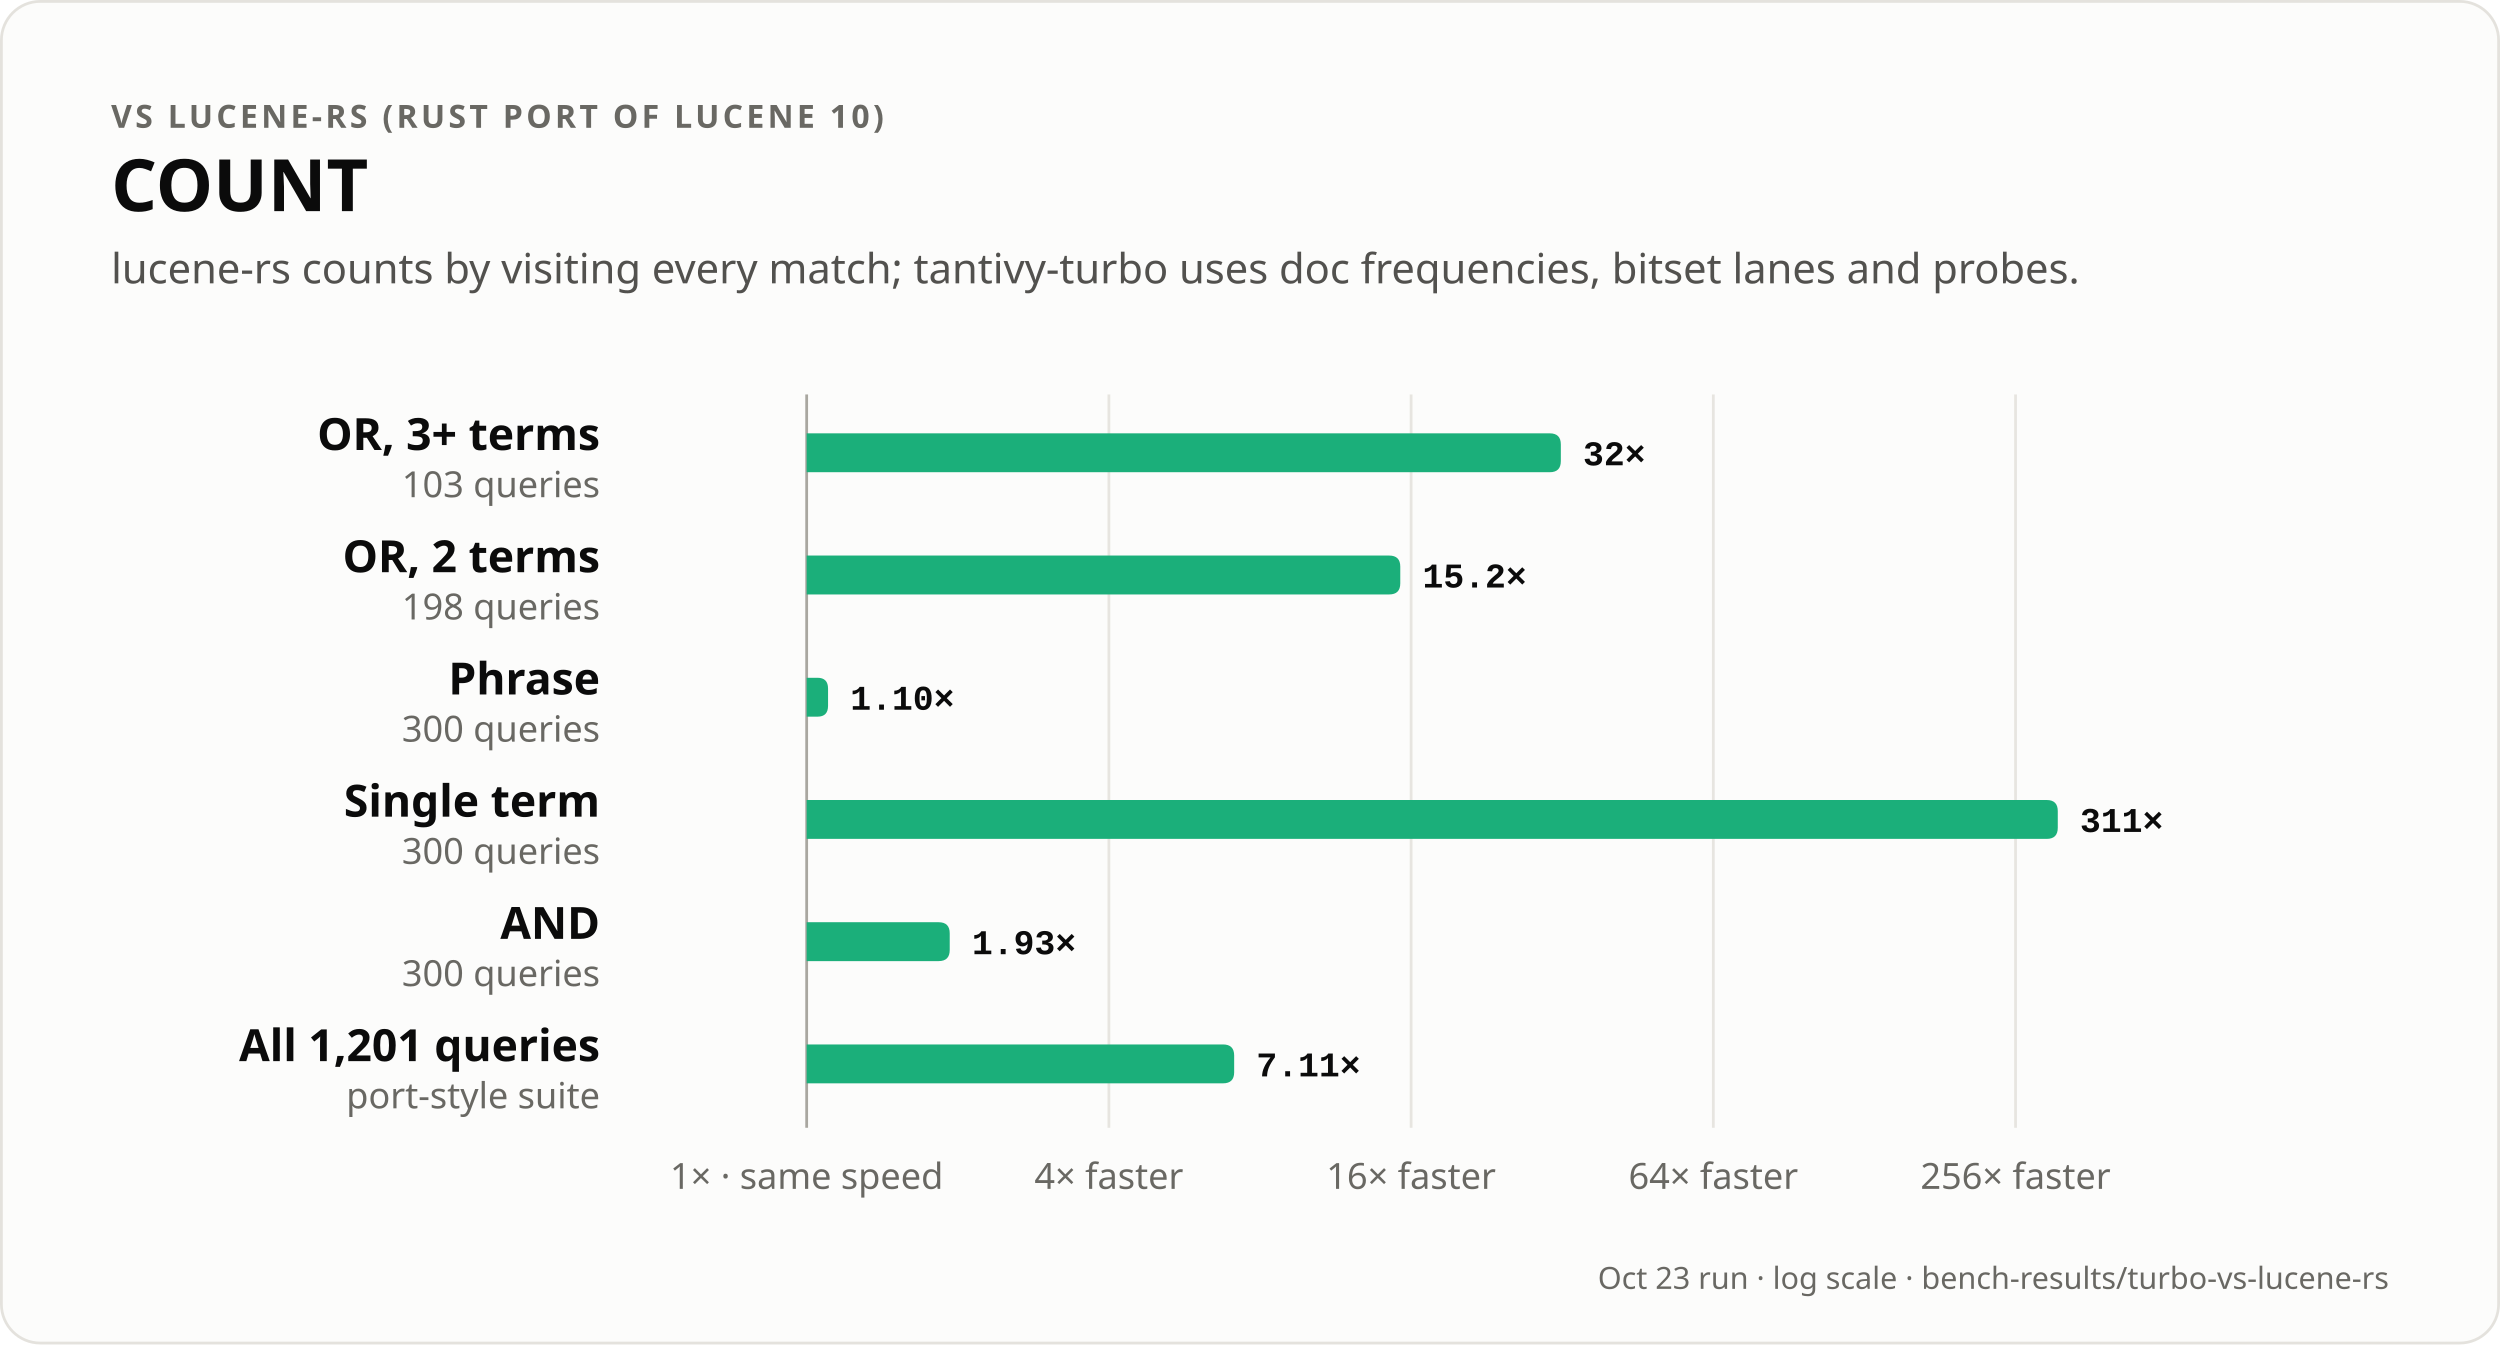
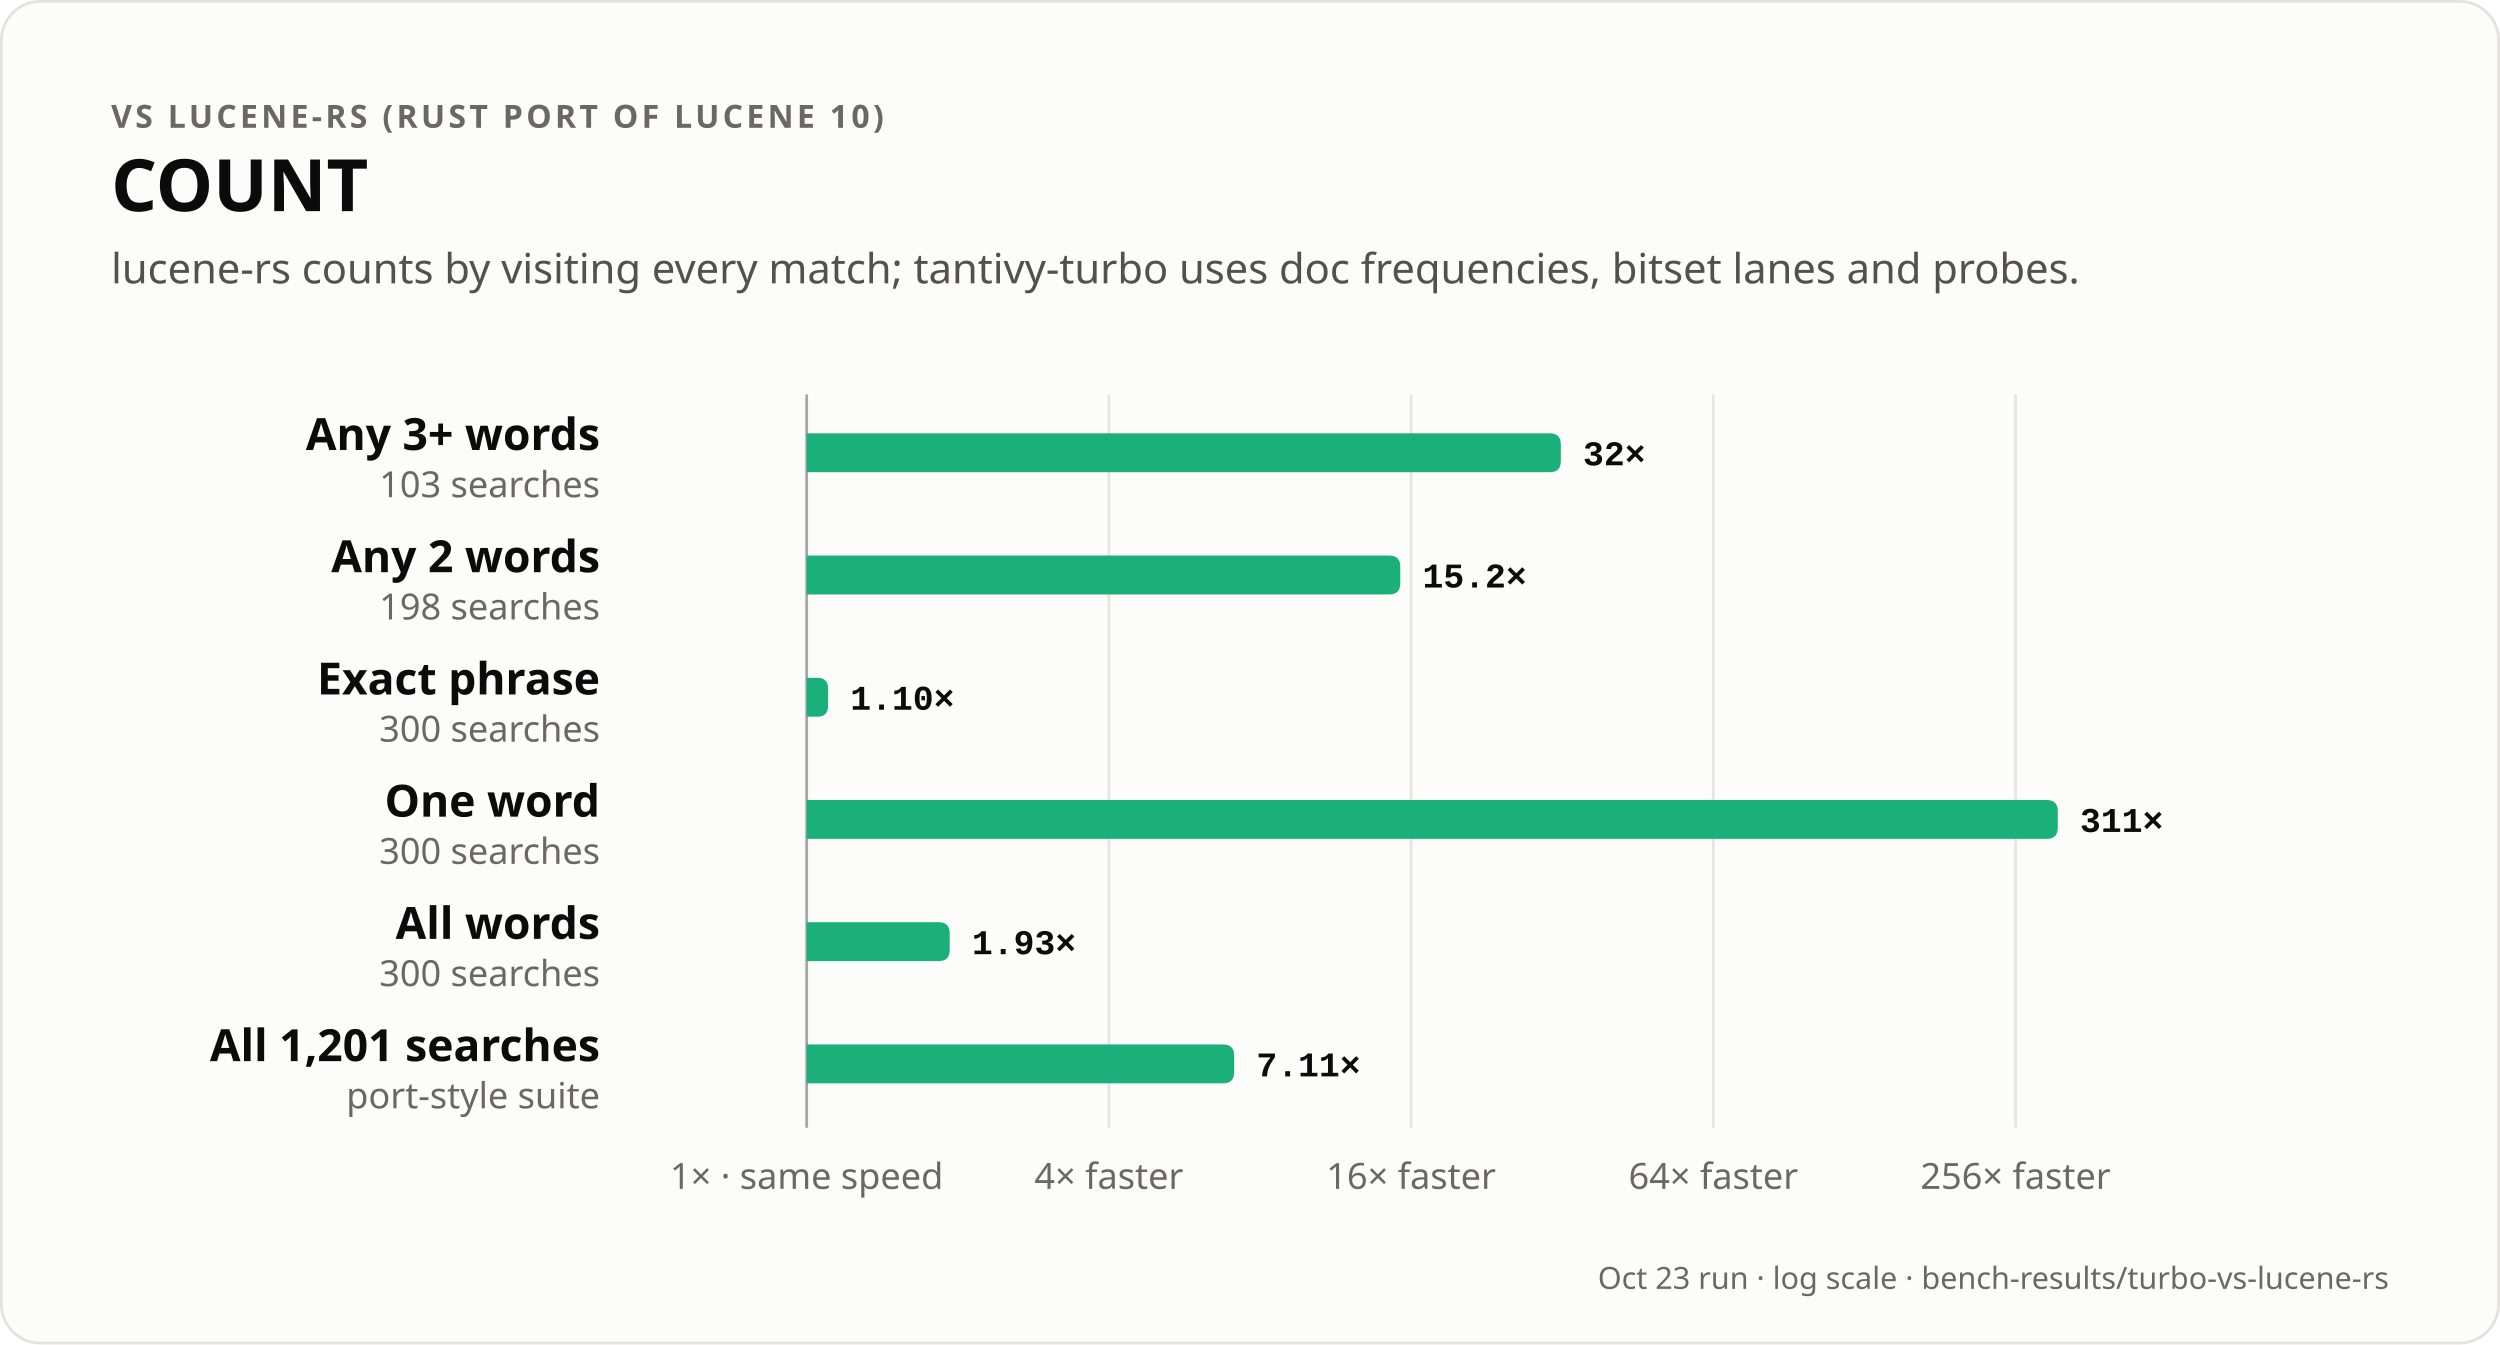
<svg xmlns="http://www.w3.org/2000/svg" width="900" height="484" viewBox="0 0 900 484" role="img" aria-labelledby="chart-title chart-description">
  <rect x="0.5" y="0.5" width="899" height="483" rx="14" fill="#fcfcfb" stroke="#e4e2dd" />
  <text x="40.0" y="46.0" font-size="11.5" font-weight="600" fill="#696863" text-anchor="start" letter-spacing="1.2" font-family="-apple-system, BlinkMacSystemFont, 'Segoe UI', 'Noto Sans', Helvetica, Arial, sans-serif">VS LUCENE-RS (RUST PORT OF LUCENE 10)</text>
  <text x="40.0" y="76.0" font-size="26" font-weight="700" fill="#0b0b0b" text-anchor="start" font-family="-apple-system, BlinkMacSystemFont, 'Segoe UI', 'Noto Sans', Helvetica, Arial, sans-serif">COUNT</text>
  <text x="40.0" y="102.0" font-size="15" font-weight="400" fill="#52514e" text-anchor="start" font-family="-apple-system, BlinkMacSystemFont, 'Segoe UI', 'Noto Sans', Helvetica, Arial, sans-serif">lucene-rs counts by visiting every match; tantivy-turbo uses doc frequencies, bitset lanes and probes.</text>
  <line x1="290.4" y1="142" x2="290.4" y2="406.0" stroke="#a9a7a0" stroke-width="1" />
  <text x="290.4" y="428.0" font-size="13" font-weight="400" fill="#696863" text-anchor="middle" font-family="-apple-system, BlinkMacSystemFont, 'Segoe UI', 'Noto Sans', Helvetica, Arial, sans-serif">1× · same speed</text>
  <line x1="399.2" y1="142" x2="399.2" y2="406.0" stroke="#e7e5e0" stroke-width="1" />
  <text x="399.2" y="428.0" font-size="13" font-weight="400" fill="#696863" text-anchor="middle" font-family="-apple-system, BlinkMacSystemFont, 'Segoe UI', 'Noto Sans', Helvetica, Arial, sans-serif">4× faster</text>
  <line x1="508.0" y1="142" x2="508.0" y2="406.0" stroke="#e7e5e0" stroke-width="1" />
  <text x="508.0" y="428.0" font-size="13" font-weight="400" fill="#696863" text-anchor="middle" font-family="-apple-system, BlinkMacSystemFont, 'Segoe UI', 'Noto Sans', Helvetica, Arial, sans-serif">16× faster</text>
  <line x1="616.8" y1="142" x2="616.8" y2="406.0" stroke="#e7e5e0" stroke-width="1" />
  <text x="616.8" y="428.0" font-size="13" font-weight="400" fill="#696863" text-anchor="middle" font-family="-apple-system, BlinkMacSystemFont, 'Segoe UI', 'Noto Sans', Helvetica, Arial, sans-serif">64× faster</text>
  <line x1="725.6" y1="142" x2="725.6" y2="406.0" stroke="#e7e5e0" stroke-width="1" />
  <text x="725.6" y="428.0" font-size="13" font-weight="400" fill="#696863" text-anchor="middle" font-family="-apple-system, BlinkMacSystemFont, 'Segoe UI', 'Noto Sans', Helvetica, Arial, sans-serif">256× faster</text>
-   <text x="216.0" y="162.0" font-size="16" font-weight="600" fill="#0b0b0b" text-anchor="end" font-family="-apple-system, BlinkMacSystemFont, 'Segoe UI', 'Noto Sans', Helvetica, Arial, sans-serif">OR, 3+ terms</text>
-   <text x="216.0" y="179.0" font-size="13" font-weight="400" fill="#696863" text-anchor="end" font-family="-apple-system, BlinkMacSystemFont, 'Segoe UI', 'Noto Sans', Helvetica, Arial, sans-serif">103 queries</text>
+   <text x="216.0" y="162.0" font-size="16" font-weight="600" fill="#0b0b0b" text-anchor="end" font-family="-apple-system, BlinkMacSystemFont, 'Segoe UI', 'Noto Sans', Helvetica, Arial, sans-serif">Any 3+ words</text>
+   <text x="216.0" y="179.0" font-size="13" font-weight="400" fill="#696863" text-anchor="end" font-family="-apple-system, BlinkMacSystemFont, 'Segoe UI', 'Noto Sans', Helvetica, Arial, sans-serif">103 searches</text>
  <path d="M290.4,156.0 H557.9 Q561.9,156.0 561.9,160.0 V166.0 Q561.9,170.0 557.9,170.0 H290.4 Z" fill="#1baf7a" />
  <text x="569.9" y="167.5" font-size="12.5" font-weight="600" fill="#0b0b0b" text-anchor="start" font-family="ui-monospace, SFMono-Regular, 'SF Mono', Menlo, Consolas, 'Liberation Mono', monospace">32×</text>
-   <text x="216.0" y="206.0" font-size="16" font-weight="600" fill="#0b0b0b" text-anchor="end" font-family="-apple-system, BlinkMacSystemFont, 'Segoe UI', 'Noto Sans', Helvetica, Arial, sans-serif">OR, 2 terms</text>
-   <text x="216.0" y="223.0" font-size="13" font-weight="400" fill="#696863" text-anchor="end" font-family="-apple-system, BlinkMacSystemFont, 'Segoe UI', 'Noto Sans', Helvetica, Arial, sans-serif">198 queries</text>
+   <text x="216.0" y="206.0" font-size="16" font-weight="600" fill="#0b0b0b" text-anchor="end" font-family="-apple-system, BlinkMacSystemFont, 'Segoe UI', 'Noto Sans', Helvetica, Arial, sans-serif">Any 2 words</text>
+   <text x="216.0" y="223.0" font-size="13" font-weight="400" fill="#696863" text-anchor="end" font-family="-apple-system, BlinkMacSystemFont, 'Segoe UI', 'Noto Sans', Helvetica, Arial, sans-serif">198 searches</text>
  <path d="M290.4,200.0 H500.1 Q504.1,200.0 504.1,204.0 V210.0 Q504.1,214.0 500.1,214.0 H290.4 Z" fill="#1baf7a" />
  <text x="512.1" y="211.5" font-size="12.5" font-weight="600" fill="#0b0b0b" text-anchor="start" font-family="ui-monospace, SFMono-Regular, 'SF Mono', Menlo, Consolas, 'Liberation Mono', monospace">15.2×</text>
-   <text x="216.0" y="250.0" font-size="16" font-weight="600" fill="#0b0b0b" text-anchor="end" font-family="-apple-system, BlinkMacSystemFont, 'Segoe UI', 'Noto Sans', Helvetica, Arial, sans-serif">Phrase</text>
-   <text x="216.0" y="267.0" font-size="13" font-weight="400" fill="#696863" text-anchor="end" font-family="-apple-system, BlinkMacSystemFont, 'Segoe UI', 'Noto Sans', Helvetica, Arial, sans-serif">300 queries</text>
+   <text x="216.0" y="250.0" font-size="16" font-weight="600" fill="#0b0b0b" text-anchor="end" font-family="-apple-system, BlinkMacSystemFont, 'Segoe UI', 'Noto Sans', Helvetica, Arial, sans-serif">Exact phrase</text>
+   <text x="216.0" y="267.0" font-size="13" font-weight="400" fill="#696863" text-anchor="end" font-family="-apple-system, BlinkMacSystemFont, 'Segoe UI', 'Noto Sans', Helvetica, Arial, sans-serif">300 searches</text>
  <path d="M290.4,244.0 H294.3 Q298.1,244.0 298.1,247.9 V254.1 Q298.1,258.0 294.3,258.0 H290.4 Z" fill="#1baf7a" />
  <text x="306.1" y="255.5" font-size="12.5" font-weight="600" fill="#0b0b0b" text-anchor="start" font-family="ui-monospace, SFMono-Regular, 'SF Mono', Menlo, Consolas, 'Liberation Mono', monospace">1.10×</text>
-   <text x="216.0" y="294.0" font-size="16" font-weight="600" fill="#0b0b0b" text-anchor="end" font-family="-apple-system, BlinkMacSystemFont, 'Segoe UI', 'Noto Sans', Helvetica, Arial, sans-serif">Single term</text>
-   <text x="216.0" y="311.0" font-size="13" font-weight="400" fill="#696863" text-anchor="end" font-family="-apple-system, BlinkMacSystemFont, 'Segoe UI', 'Noto Sans', Helvetica, Arial, sans-serif">300 queries</text>
+   <text x="216.0" y="294.0" font-size="16" font-weight="600" fill="#0b0b0b" text-anchor="end" font-family="-apple-system, BlinkMacSystemFont, 'Segoe UI', 'Noto Sans', Helvetica, Arial, sans-serif">One word</text>
+   <text x="216.0" y="311.0" font-size="13" font-weight="400" fill="#696863" text-anchor="end" font-family="-apple-system, BlinkMacSystemFont, 'Segoe UI', 'Noto Sans', Helvetica, Arial, sans-serif">300 searches</text>
  <path d="M290.4,288.0 H736.8 Q740.8,288.0 740.8,292.0 V298.0 Q740.8,302.0 736.8,302.0 H290.4 Z" fill="#1baf7a" />
  <text x="748.8" y="299.5" font-size="12.5" font-weight="600" fill="#0b0b0b" text-anchor="start" font-family="ui-monospace, SFMono-Regular, 'SF Mono', Menlo, Consolas, 'Liberation Mono', monospace">311×</text>
-   <text x="216.0" y="338.0" font-size="16" font-weight="600" fill="#0b0b0b" text-anchor="end" font-family="-apple-system, BlinkMacSystemFont, 'Segoe UI', 'Noto Sans', Helvetica, Arial, sans-serif">AND</text>
-   <text x="216.0" y="355.0" font-size="13" font-weight="400" fill="#696863" text-anchor="end" font-family="-apple-system, BlinkMacSystemFont, 'Segoe UI', 'Noto Sans', Helvetica, Arial, sans-serif">300 queries</text>
+   <text x="216.0" y="338.0" font-size="16" font-weight="600" fill="#0b0b0b" text-anchor="end" font-family="-apple-system, BlinkMacSystemFont, 'Segoe UI', 'Noto Sans', Helvetica, Arial, sans-serif">All words</text>
+   <text x="216.0" y="355.0" font-size="13" font-weight="400" fill="#696863" text-anchor="end" font-family="-apple-system, BlinkMacSystemFont, 'Segoe UI', 'Noto Sans', Helvetica, Arial, sans-serif">300 searches</text>
  <path d="M290.4,332.0 H337.9 Q341.9,332.0 341.9,336.0 V342.0 Q341.9,346.0 337.9,346.0 H290.4 Z" fill="#1baf7a" />
  <text x="349.9" y="343.5" font-size="12.5" font-weight="600" fill="#0b0b0b" text-anchor="start" font-family="ui-monospace, SFMono-Regular, 'SF Mono', Menlo, Consolas, 'Liberation Mono', monospace">1.93×</text>
-   <text x="216.0" y="382.0" font-size="16" font-weight="600" fill="#0b0b0b" text-anchor="end" font-family="-apple-system, BlinkMacSystemFont, 'Segoe UI', 'Noto Sans', Helvetica, Arial, sans-serif">All 1,201 queries</text>
+   <text x="216.0" y="382.0" font-size="16" font-weight="600" fill="#0b0b0b" text-anchor="end" font-family="-apple-system, BlinkMacSystemFont, 'Segoe UI', 'Noto Sans', Helvetica, Arial, sans-serif">All 1,201 searches</text>
  <text x="216.0" y="399.0" font-size="13" font-weight="400" fill="#696863" text-anchor="end" font-family="-apple-system, BlinkMacSystemFont, 'Segoe UI', 'Noto Sans', Helvetica, Arial, sans-serif">port-style suite</text>
  <path d="M290.4,376.0 H440.3 Q444.3,376.0 444.3,380.0 V386.0 Q444.3,390.0 440.3,390.0 H290.4 Z" fill="#1baf7a" />
  <text x="452.3" y="387.5" font-size="12.5" font-weight="600" fill="#0b0b0b" text-anchor="start" font-family="ui-monospace, SFMono-Regular, 'SF Mono', Menlo, Consolas, 'Liberation Mono', monospace">7.11×</text>
  <text x="860.0" y="464.0" font-size="11" font-weight="400" fill="#696863" text-anchor="end" font-family="-apple-system, BlinkMacSystemFont, 'Segoe UI', 'Noto Sans', Helvetica, Arial, sans-serif">Oct 23 run · log scale · bench-results/turbo-vs-lucene-rs</text>
</svg>
